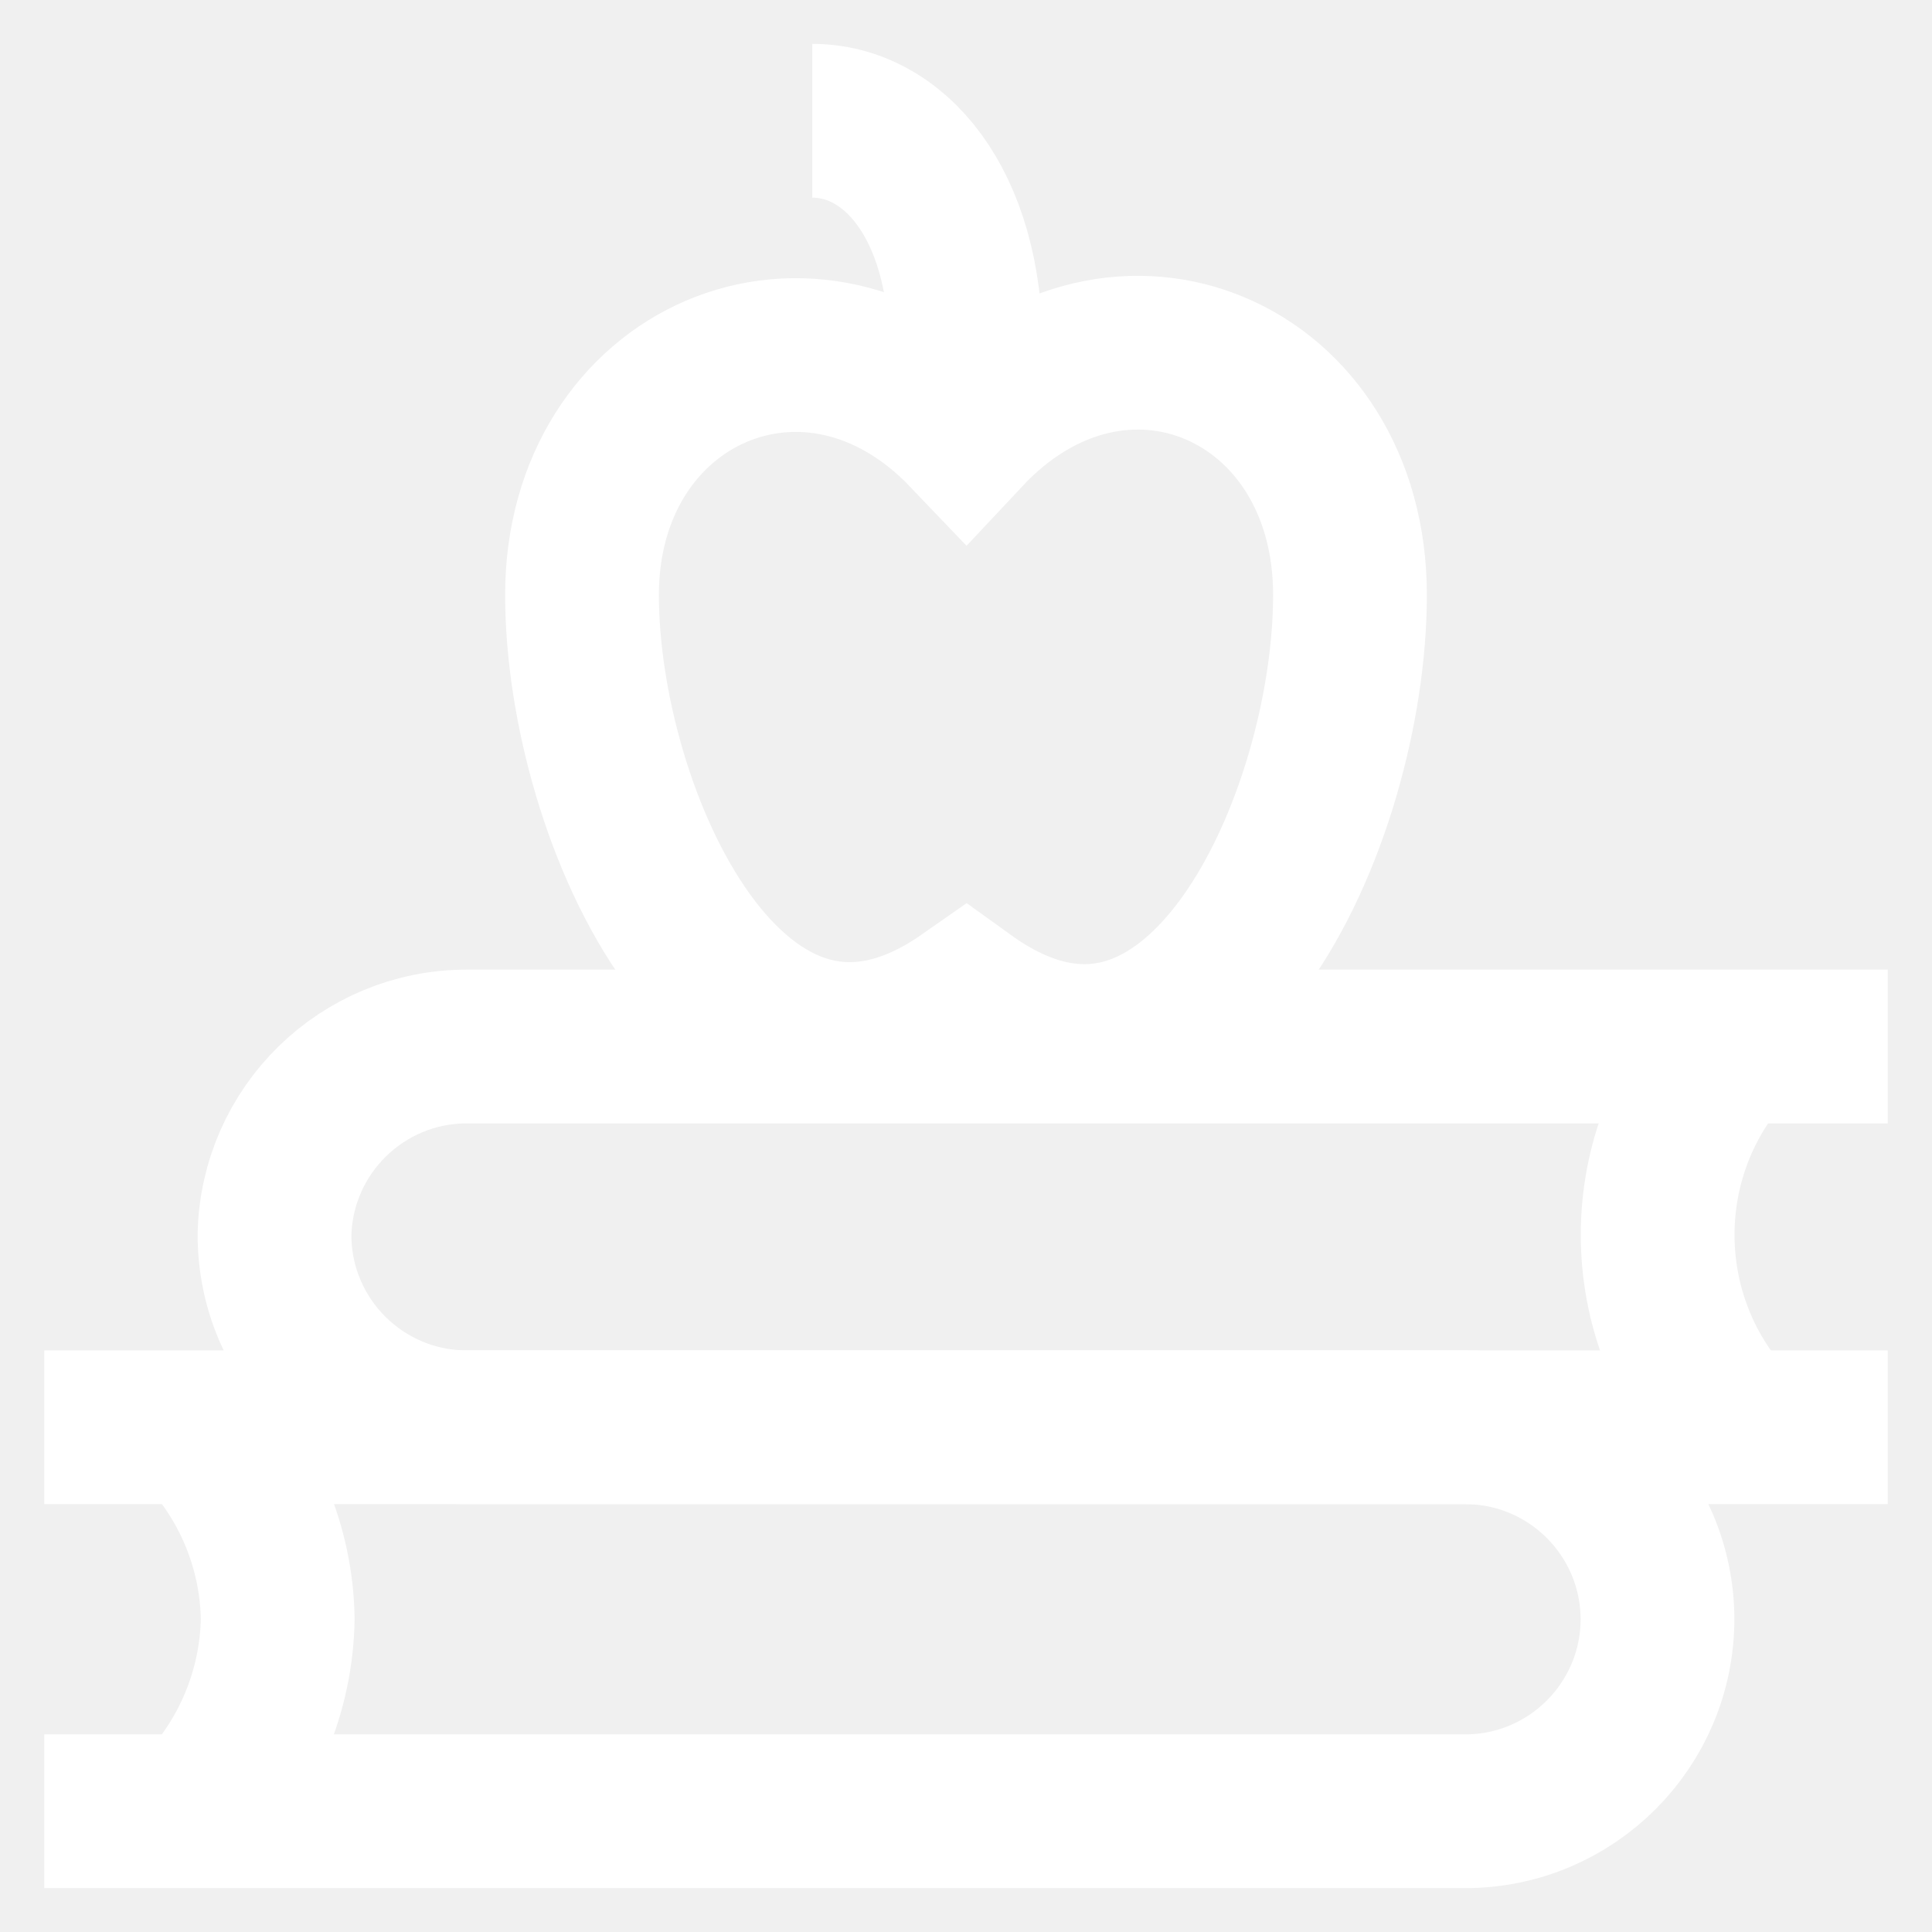
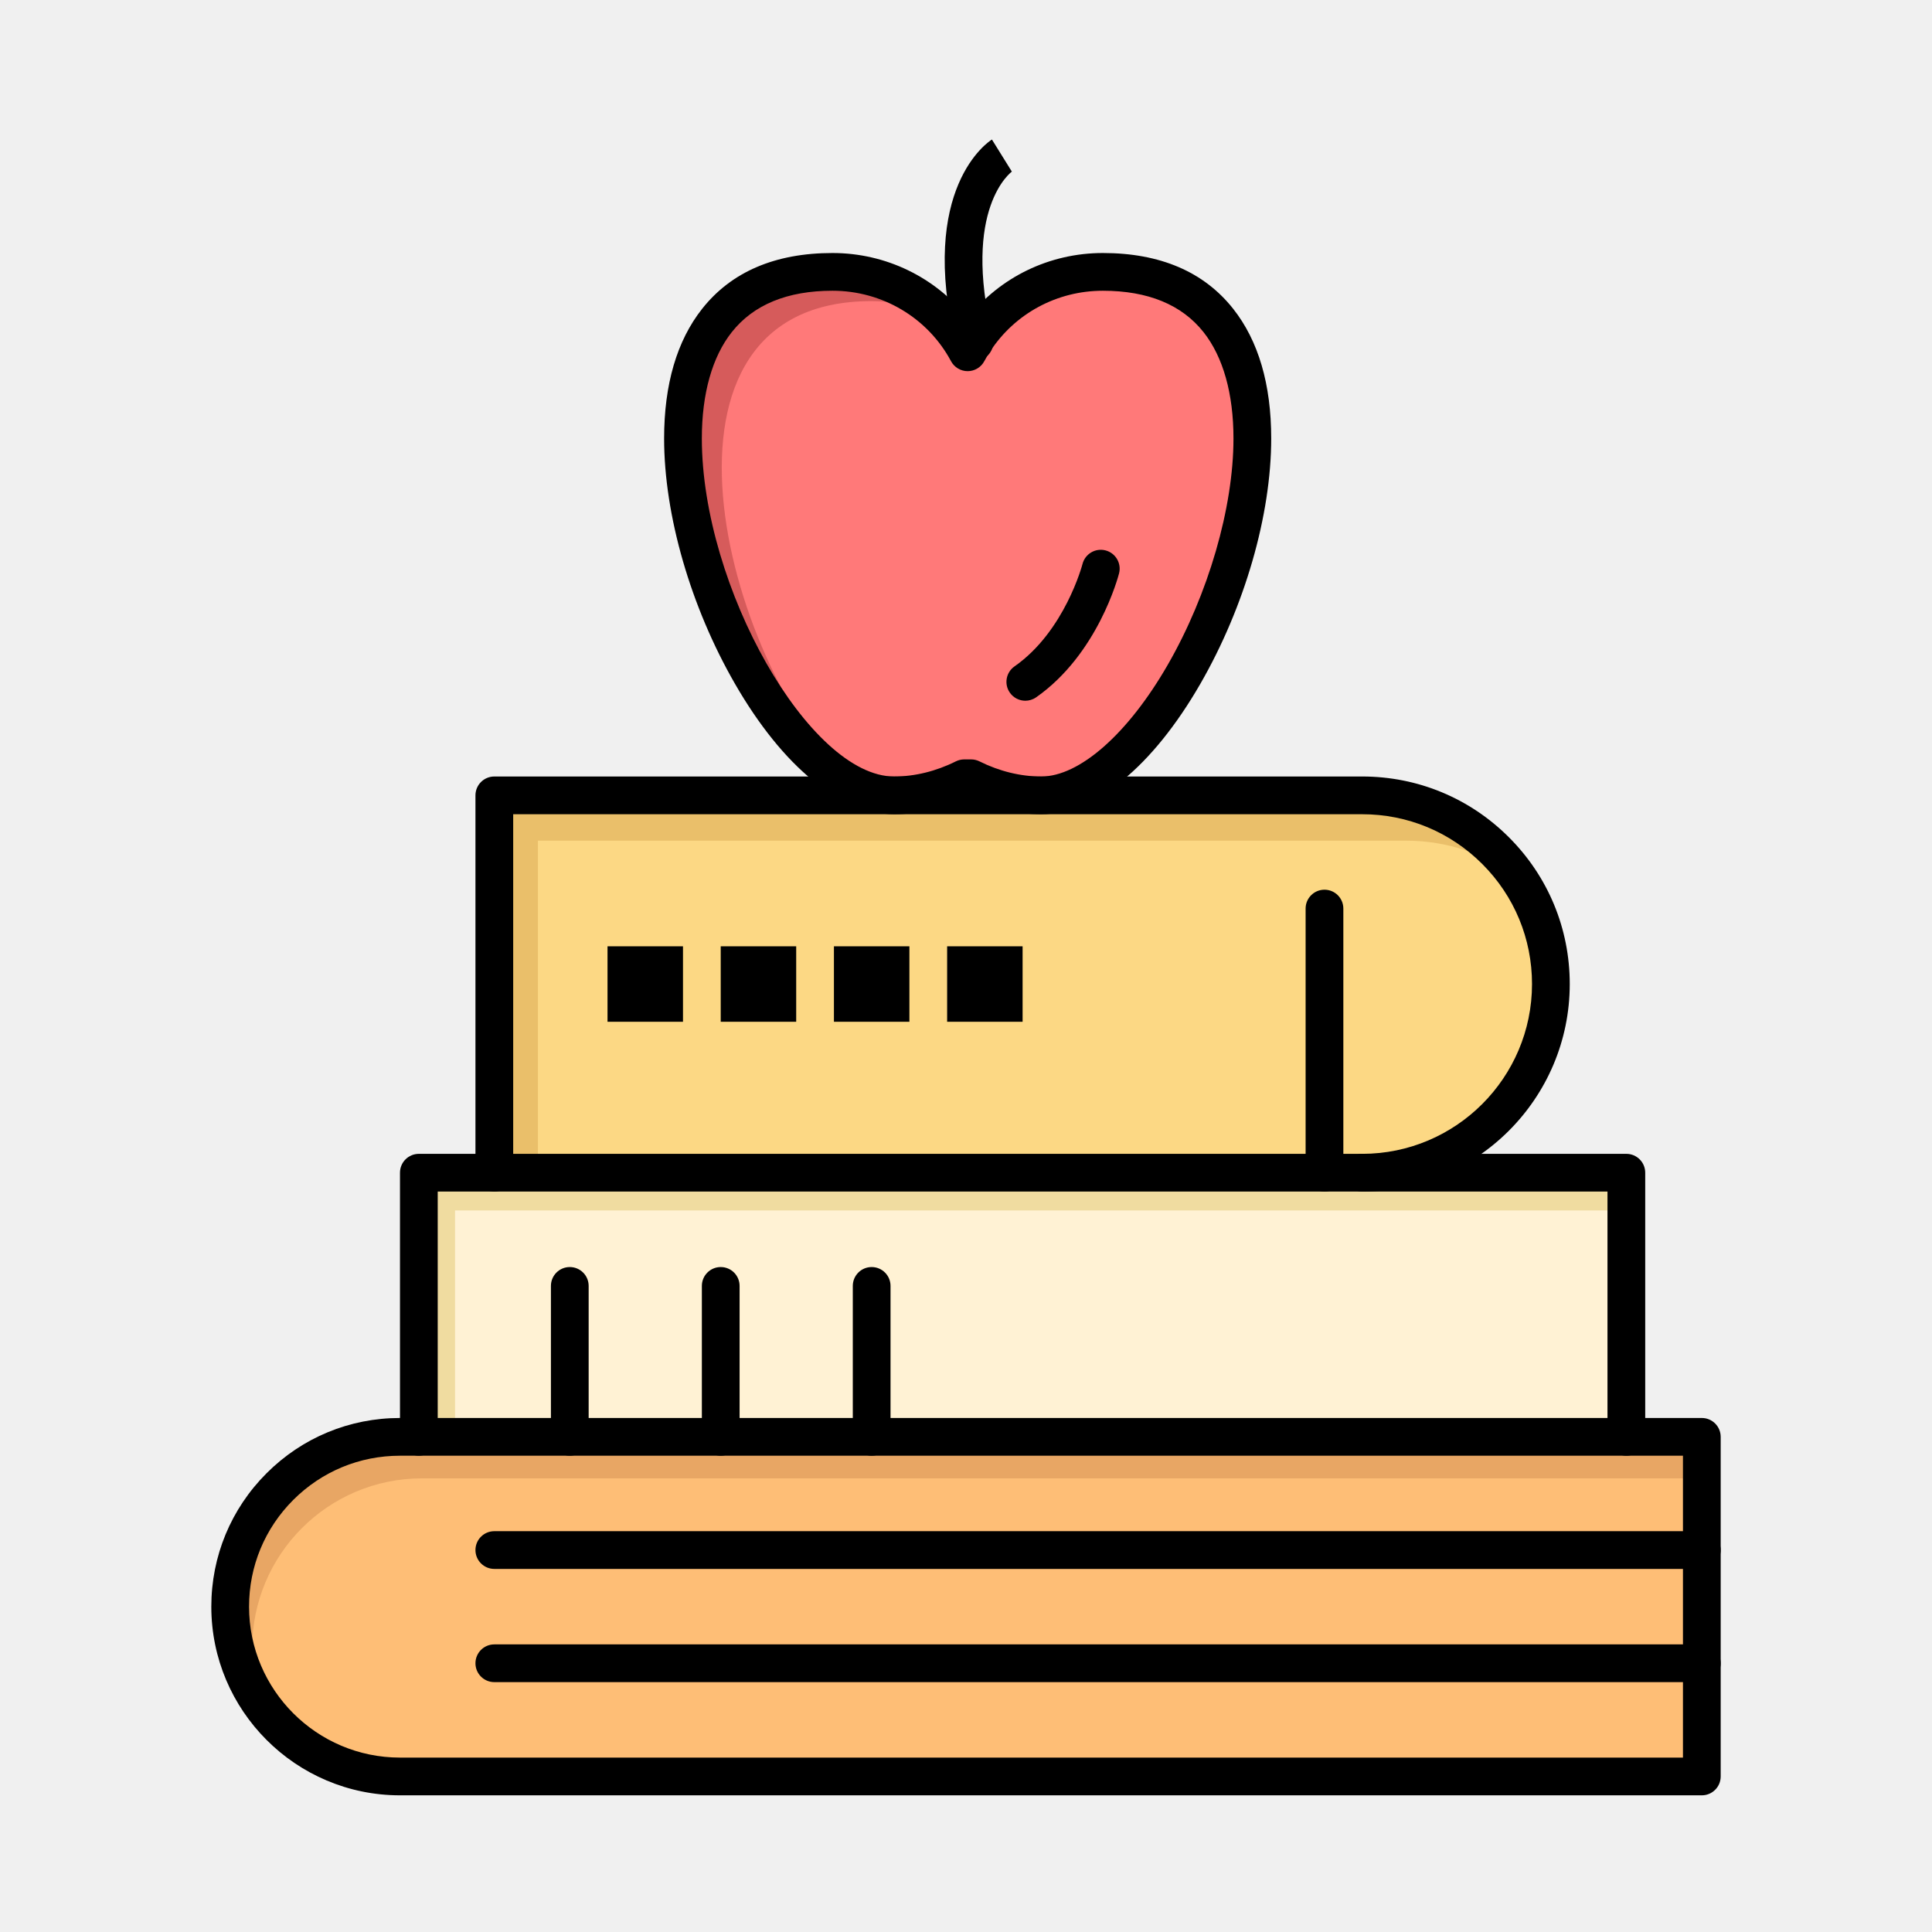
- <svg xmlns="http://www.w3.org/2000/svg" viewBox="0 0 24 24" id="Layer_1" data-name="Layer 1" fill="#fff">
+ <svg xmlns="http://www.w3.org/2000/svg" viewBox="0 0 512 512" version="1.1" xml:space="preserve" fill="#000000">
  <g id="SVGRepo_bgCarrier" stroke-width="0" />
  <g id="SVGRepo_tracerCarrier" stroke-linecap="round" stroke-linejoin="round" />
  <g id="SVGRepo_iconCarrier">
-     <defs>
-       <style>.cls-1{fill:none;stroke:#fff;stroke-miterlimit:10;stroke-width:1.91px;}</style>
-     </defs>
-     <path class="cls-1" d="M.55,17.73H18.2a2.39,2.39,0,0,1,2.39,2.38h0A2.39,2.39,0,0,1,18.2,22.5H.55" />
-     <path class="cls-1" d="M2.45,17.73a3.47,3.47,0,0,1,1,2.38,3.5,3.5,0,0,1-1,2.39" />
-     <path class="cls-1" d="M23.45,17.73H5.8a2.39,2.39,0,0,1-2.39-2.39h0A2.39,2.39,0,0,1,5.8,13H23.45">
-         </path>
-     <path class="cls-1" d="M21.55,17.73a3.46,3.46,0,0,1,0-4.78" />
-     <path class="cls-1" d="M16.77,7.39c0,2.78-1.91,7.06-4.77,5-2.86,2-4.77-2.26-4.77-5s2.86-4,4.77-2C13.91,3.35,16.77,4.6,16.77,7.39Z" />
-     <path class="cls-1" d="M10.09,1.5c1,0,1.91,1,1.91,2.86" />
+     <g id="_x34_85_x2C__book_x2C__pen_x2C__food_x2C__education">
+       <g>
+         <path d="M451,440.78v30H106c-24.85,0-45-20.15-45-45c0-12.42,5.04-23.681,13.18-31.82 c8.14-8.14,19.4-13.18,31.82-13.18h5h40h40h40h200h20v30V440.78z" style="fill:#FEBE76;" />
+         <path d="M66.833,436.78c0-12.42,5.04-23.681,13.18-31.82c8.14-8.14,19.4-13.18,31.82-13.18h5h40h40h40h200 H451v-11h-20H231h-40h-40h-40h-5c-12.42,0-23.68,5.04-31.82,13.18C66.04,402.1,61,413.36,61,425.78 c0,9.831,3.163,18.92,8.514,26.323C67.782,447.32,66.833,442.161,66.833,436.78z" style="fill:#E8A664;" />
+         <polygon points="151,380.78 111,380.78 111,310.78 131,310.78 351,310.78 361,310.78 431,310.78 431,380.78 231,380.78 191,380.78 " style="fill:#FFF2D4;" />
+         <polygon points="120.583,320.78 140.583,320.78 360.584,320.78 370.584,320.78 431,320.78 431,310.78 361,310.78 351,310.78 131,310.78 111,310.78 111,380.78 120.583,380.78 " style="fill:#F0DCA0;" />
+         <path d="M351,310.78H131v-100h105.95h38.99H361c13.8,0,26.3,5.6,35.35,14.65 c9.051,9.05,14.65,21.55,14.65,35.35c0,27.609-22.39,50-50,50H351z" style="fill:#FCD884;" />
+         <path d="M142.554,222.78h105.95h38.99h85.061c11.134,0,21.419,3.65,29.732,9.812 c-1.758-2.568-3.744-4.968-5.938-7.162c-9.05-9.05-21.55-14.65-35.35-14.65h-85.06h-38.99H131v100h11.554V222.78z" style="fill:#EABF6A;" />
+         <path d="M258.2,90.41c7.22-11.07,19.87-18.36,34.06-18.36c76.62,0,25.84,138.73-16.319,138.73 c-6.811,0-13.15-1.81-18.591-4.53h-0.91h-0.91c-5.44,2.72-11.78,4.53-18.58,4.53c-42.17,0-92.95-138.73-16.33-138.73 c15.42,0,29.02,8.61,35.82,21.31C256.98,92.35,257.57,91.36,258.2,90.41z" style="fill:#FF7979;" />
+         <g>
+           <g>
+             <g>
+               <path d="M230.899,79.8c6.893,0,13.417,1.73,19.137,4.768c-7.411-7.716-17.905-12.518-29.416-12.518 c-69.614,0-34.062,114.508,4.65,135.452C191.3,174.668,167.537,79.8,230.899,79.8z" style="fill:#D65B5B;" />
+             </g>
+           </g>
+         </g>
+         <rect height="20" width="20" x="251" y="250.78" />
+         <rect height="20" width="20" x="221" y="250.78" />
+         <rect height="20" width="20" x="191" y="250.78" />
+         <rect height="20" width="20" x="161" y="250.78" />
+         <path d="M451,475.78H106c-27.57,0-50-22.43-50-50c0-13.356,5.201-25.913,14.645-35.355c9.443-9.443,22-14.645,35.355-14.645h5 c2.761,0,5,2.238,5,5s-2.239,5-5,5h-5c-10.685,0-20.729,4.16-28.284,11.715C70.161,405.05,66,415.095,66,425.78 c0,22.056,17.944,40,40,40h340v-80h-15c-2.762,0-5-2.238-5-5s2.238-5,5-5h20c2.762,0,5,2.238,5,5v90 C456,473.542,453.762,475.78,451,475.78z" />
+         <path d="M361,315.78c-2.762,0-5-2.238-5-5s2.238-5,5-5c24.813,0,45-20.187,45-45c0-12.014-4.683-23.313-13.186-31.814 c-8.503-8.503-19.802-13.186-31.814-13.186H136v95c0,2.762-2.239,5-5,5s-5-2.238-5-5v-100c0-2.761,2.239-5,5-5h230 c14.685,0,28.494,5.723,38.885,16.115C410.277,232.285,416,246.095,416,260.78C416,291.107,391.327,315.78,361,315.78z" />
+         <path d="M431,385.78H111c-2.761,0-5-2.238-5-5v-70c0-2.762,2.239-5,5-5h320c2.762,0,5,2.238,5,5v70 C436,383.542,433.762,385.78,431,385.78z M116,375.78h310v-60H116V375.78z" />
+         <path d="M151,385.78c-2.761,0-5-2.238-5-5v-40c0-2.762,2.239-5,5-5s5,2.238,5,5v40C156,383.542,153.761,385.78,151,385.78z" />
+         <path d="M191,385.78c-2.761,0-5-2.238-5-5v-40c0-2.762,2.239-5,5-5s5,2.238,5,5v40C196,383.542,193.761,385.78,191,385.78z" />
+         <path d="M231,385.78c-2.761,0-5-2.238-5-5v-40c0-2.762,2.239-5,5-5s5,2.238,5,5v40C236,383.542,233.761,385.78,231,385.78z" />
+         <path d="M451,445.78H131c-2.761,0-5-2.238-5-5s2.239-5,5-5h320c2.762,0,5,2.238,5,5S453.762,445.78,451,445.78z" />
+         <path d="M451,415.78H131c-2.761,0-5-2.238-5-5s2.239-5,5-5h320c2.762,0,5,2.238,5,5S453.762,415.78,451,415.78z" />
+         <path d="M351,315.78c-2.762,0-5-2.238-5-5v-70c0-2.761,2.238-5,5-5s5,2.239,5,5v70C356,313.542,353.762,315.78,351,315.78z" />
+         <path d="M275.94,215.78c-6.542,0-13.253-1.524-19.5-4.419c-6.247,2.895-12.954,4.419-19.49,4.419 c-14.143,0-29.514-12.598-42.172-34.564c-11.76-20.408-18.781-44.714-18.781-65.019c0-14.341,3.391-25.902,10.077-34.362 c7.753-9.81,19.376-14.784,34.546-14.784c14.17,0,27.294,6.449,35.828,17.238c8.579-10.855,21.687-17.238,35.812-17.238 c15.17,0,26.793,4.974,34.547,14.785c6.687,8.461,10.077,20.022,10.077,34.363c0,20.305-7.021,44.61-18.778,65.018 C305.448,203.182,290.08,215.78,275.94,215.78z M255.53,201.25h1.82c0.776,0,1.542,0.181,2.236,0.528 c5.236,2.618,10.892,4.002,16.354,4.002c10.159,0,22.995-11.325,33.5-29.557c10.76-18.673,17.443-41.674,17.443-60.025 c0-11.866-2.739-21.604-7.923-28.163c-5.761-7.29-14.744-10.985-26.701-10.985c-12.133,0-23.3,6.016-29.871,16.092 c-0.562,0.846-1.072,1.702-1.54,2.576c-0.869,1.626-2.563,2.642-4.408,2.642c-1.844,0-3.539-1.014-4.409-2.64 c-6.167-11.517-18.203-18.67-31.412-18.67c-11.957,0-20.94,3.696-26.701,10.985c-5.183,6.558-7.923,16.296-7.923,28.162 c0,39.35,28.572,89.583,50.954,89.583c5.457,0,11.108-1.384,16.343-4.002C253.988,201.431,254.753,201.25,255.53,201.25z" />
+         <path d="M258.246,95.641c-2.252,0-4.296-1.531-4.854-3.816c-0.034-0.133-0.063-0.262-0.089-0.391 c-10.052-41.71,8.759-53.958,9.566-54.459l5.279,8.492l0.09-0.058c-0.136,0.093-13.453,9.676-5.18,43.824 c0.019,0.078,0.036,0.156,0.051,0.234c0.646,2.679-0.997,5.377-3.676,6.03C259.037,95.595,258.638,95.641,258.246,95.641z" />
+         <path d="M271.724,185.701c-1.577,0-3.13-0.745-4.103-2.137c-1.582-2.264-1.028-5.381,1.235-6.962 c13.325-9.311,17.975-26.965,18.02-27.142c0.686-2.676,3.413-4.288,6.084-3.603c2.676,0.686,4.289,3.409,3.604,6.084 c-0.223,0.87-5.648,21.447-21.98,32.858C273.711,185.408,272.713,185.701,271.724,185.701z" />
+       </g>
+     </g>
+     <g id="Layer_1" />
  </g>
</svg>
